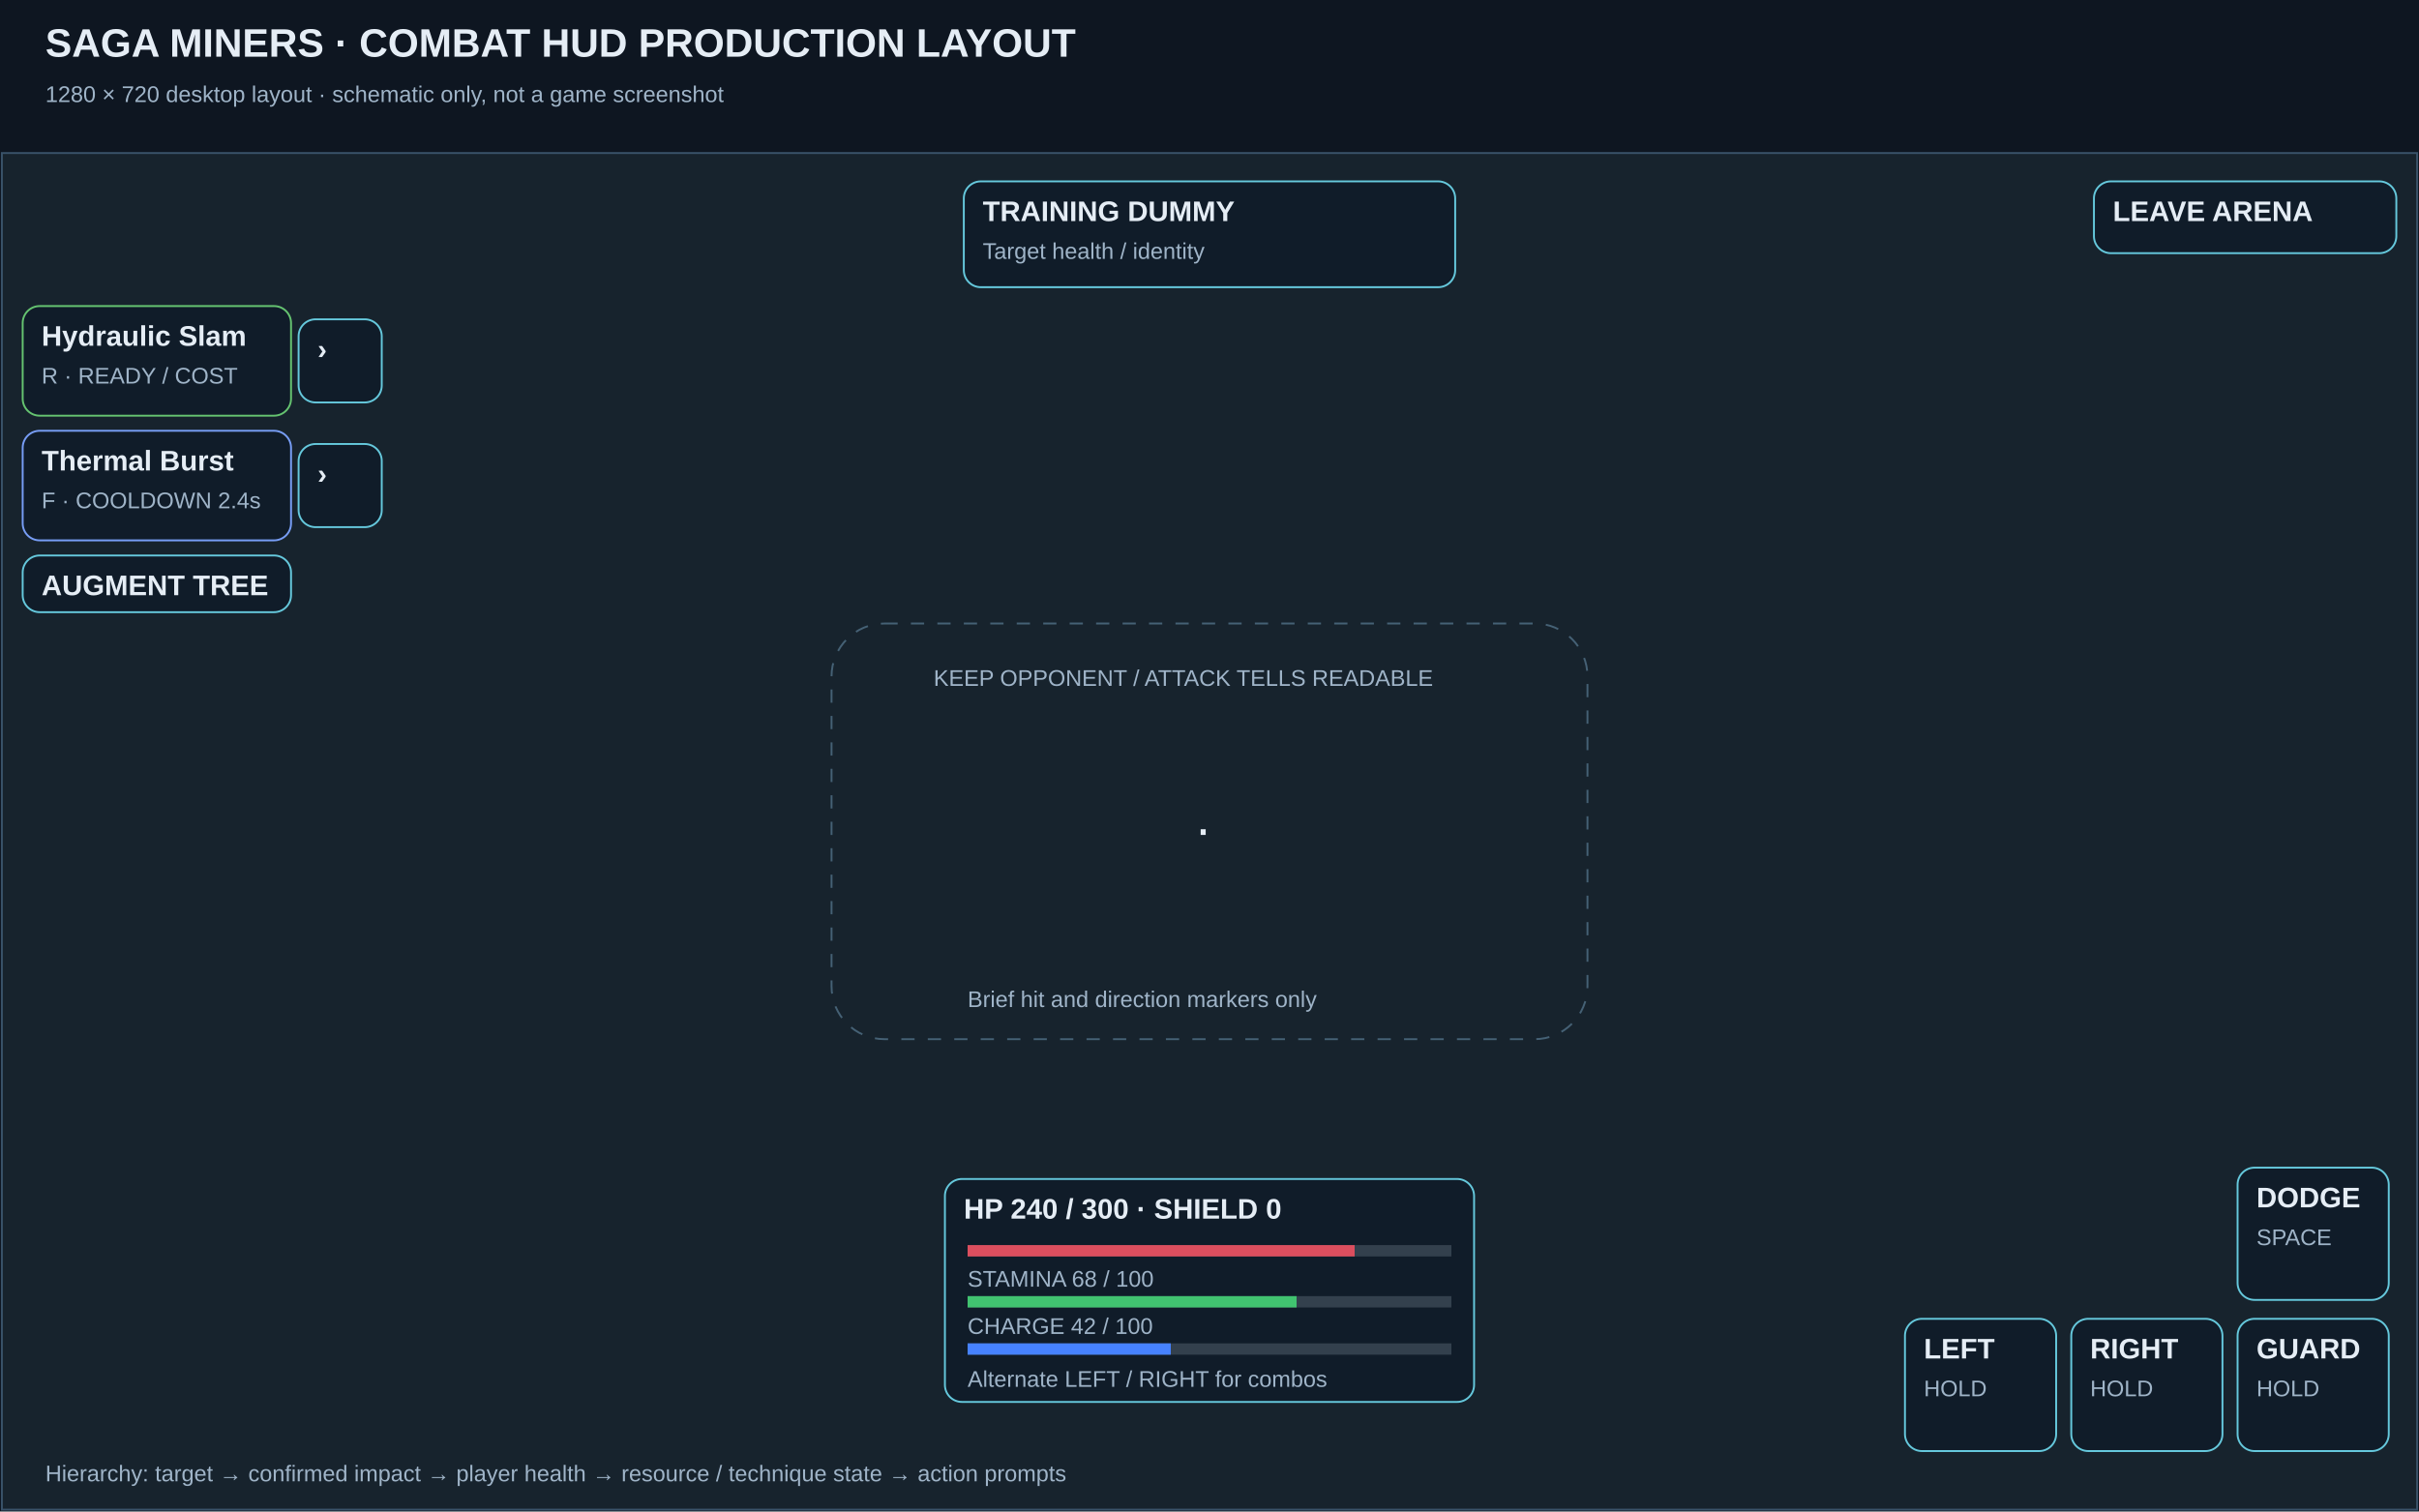
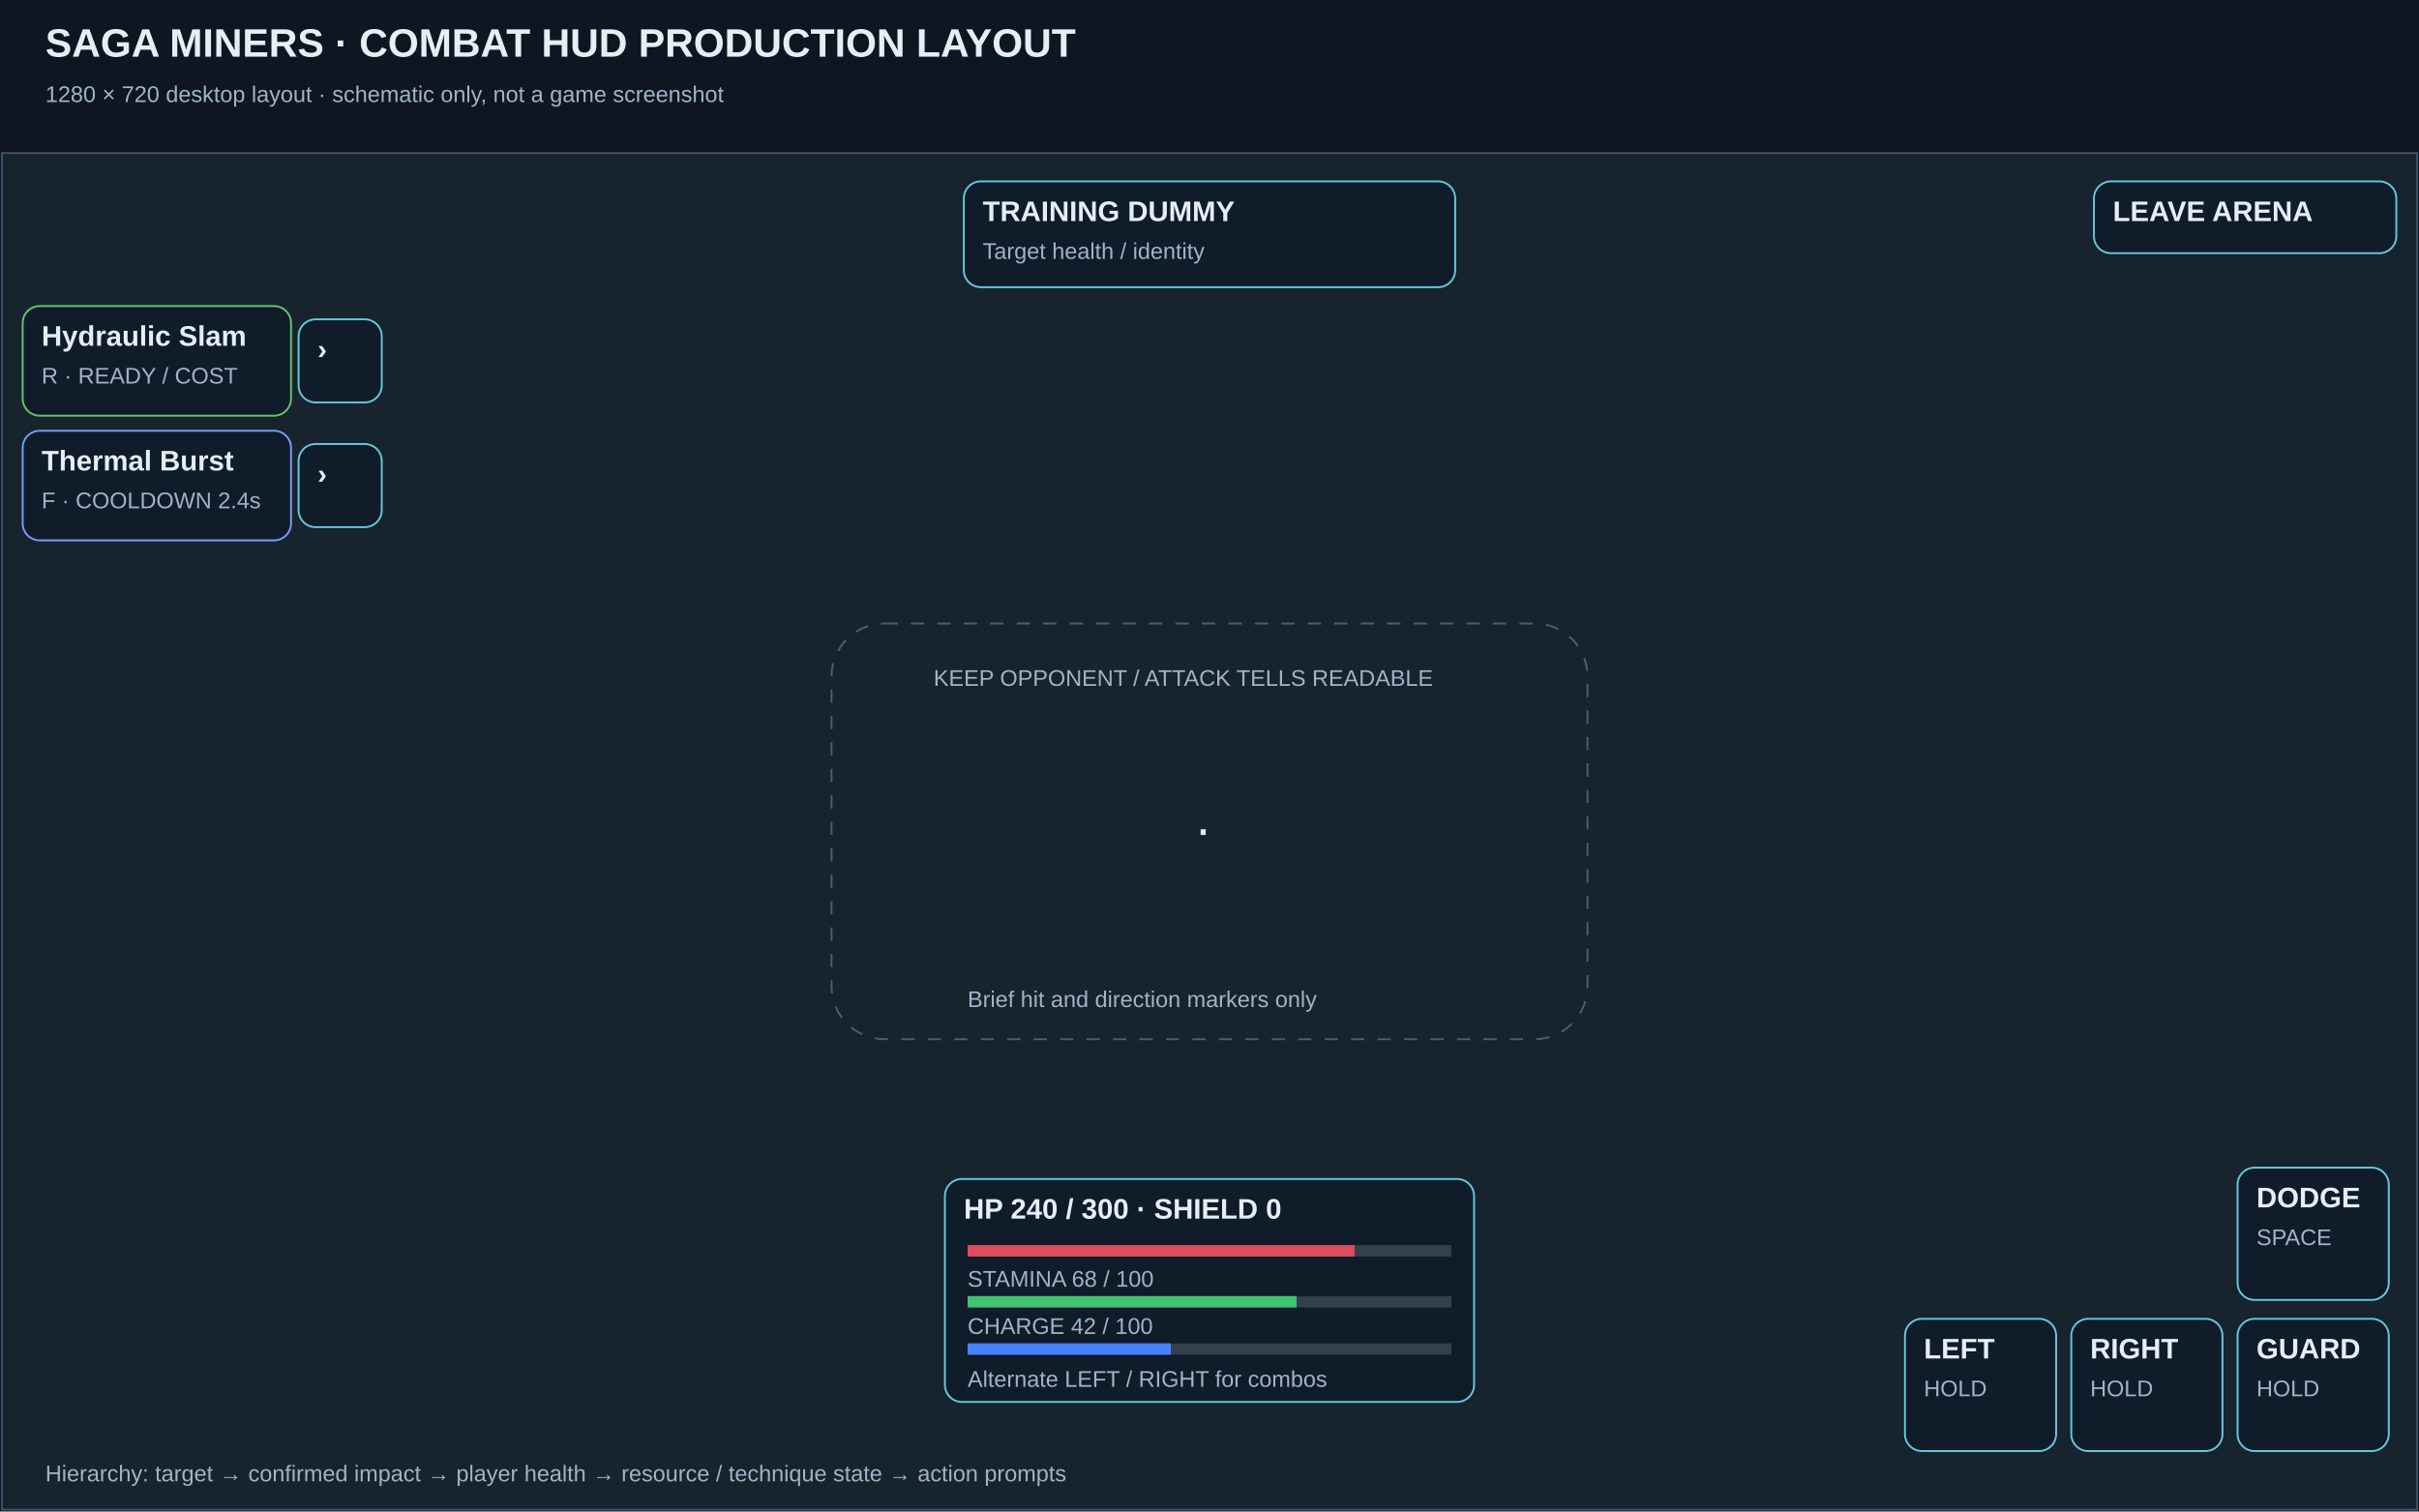
<svg xmlns="http://www.w3.org/2000/svg" width="1280" height="800" viewBox="0 0 1280 800">
  <rect width="1280" height="800" fill="#0e1621" />
  <style>text{font-family:Segoe UI,Arial,sans-serif;fill:#e5edf5} .small{font-size:12px;fill:#9fb4c8}.title{font-size:15px;font-weight:700}</style>
  <text x="24" y="30" font-size="21" font-weight="700">SAGA MINERS · COMBAT HUD PRODUCTION LAYOUT</text>
  <text x="24" y="54" class="small">1280 × 720 desktop layout · schematic only, not a game screenshot</text>
  <g transform="translate(0 80)">
    <rect x="1" y="1" width="1278" height="718" fill="#17232d" stroke="#395269" />
    <rect x="510" y="16" width="260" height="56" rx="9" fill="#101c29" stroke="#65c8dc" />
    <text x="520" y="37" class="title">TRAINING DUMMY</text>
    <text x="520" y="57" class="small">Target health / identity</text>
    <rect x="1108" y="16" width="160" height="38" rx="9" fill="#101c29" stroke="#65c8dc" />
    <text x="1118" y="37" class="title">LEAVE ARENA</text>
    <rect x="12" y="82" width="142" height="58" rx="9" fill="#101c29" stroke="#65c370" />
    <text x="22" y="103" class="title">Hydraulic Slam</text>
    <text x="22" y="123" class="small">R · READY / COST</text>
    <rect x="158" y="89" width="44" height="44" rx="9" fill="#101c29" stroke="#65c8dc" />
    <text x="168" y="110" class="title">›</text>
    <rect x="12" y="148" width="142" height="58" rx="9" fill="#101c29" stroke="#779df5" />
    <text x="22" y="169" class="title">Thermal Burst</text>
    <text x="22" y="189" class="small">F · COOLDOWN 2.4s</text>
    <rect x="158" y="155" width="44" height="44" rx="9" fill="#101c29" stroke="#65c8dc" />
    <text x="168" y="176" class="title">›</text>
-     <rect x="12" y="214" width="142" height="30" rx="9" fill="#101c29" stroke="#65c8dc" />
-     <text x="22" y="235" class="title">AUGMENT TREE</text>
    <rect x="440" y="250" width="400" height="220" rx="28" fill="none" stroke="#456175" stroke-dasharray="7 7" />
    <text x="494" y="283" class="small">KEEP OPPONENT / ATTACK TELLS READABLE</text>
    <text x="632" y="368" font-size="28">·</text>
    <text x="512" y="453" class="small">Brief hit and direction markers only</text>
    <rect x="500" y="544" width="280" height="118" rx="9" fill="#101c29" stroke="#65c8dc" />
    <text x="510" y="565" class="title">HP 240 / 300 · SHIELD 0</text>
    <rect x="512" y="579" width="256" height="6" fill="#33404d" />
    <rect x="512" y="579" width="204.8" height="6" fill="#dc4e5e" />
    <text x="512" y="601" class="small">STAMINA 68 / 100</text>
    <rect x="512" y="606" width="256" height="6" fill="#33404d" />
    <rect x="512" y="606" width="174.08" height="6" fill="#41c370" />
    <text x="512" y="626" class="small">CHARGE 42 / 100</text>
    <rect x="512" y="631" width="256" height="6" fill="#33404d" />
    <rect x="512" y="631" width="107.52" height="6" fill="#4682ff" />
    <text x="512" y="654" class="small">Alternate LEFT / RIGHT for combos</text>
    <rect x="1008" y="618" width="80" height="70" rx="9" fill="#101c29" stroke="#65c8dc" />
    <text x="1018" y="639" class="title">LEFT</text>
    <text x="1018" y="659" class="small">HOLD</text>
    <rect x="1096" y="618" width="80" height="70" rx="9" fill="#101c29" stroke="#65c8dc" />
    <text x="1106" y="639" class="title">RIGHT</text>
    <text x="1106" y="659" class="small">HOLD</text>
    <rect x="1184" y="618" width="80" height="70" rx="9" fill="#101c29" stroke="#65c8dc" />
    <text x="1194" y="639" class="title">GUARD</text>
    <text x="1194" y="659" class="small">HOLD</text>
    <rect x="1184" y="538" width="80" height="70" rx="9" fill="#101c29" stroke="#65c8dc" />
    <text x="1194" y="559" class="title">DODGE</text>
    <text x="1194" y="579" class="small">SPACE</text>
    <text x="24" y="704" class="small">Hierarchy: target → confirmed impact → player health → resource / technique state → action prompts</text>
  </g>
</svg>
